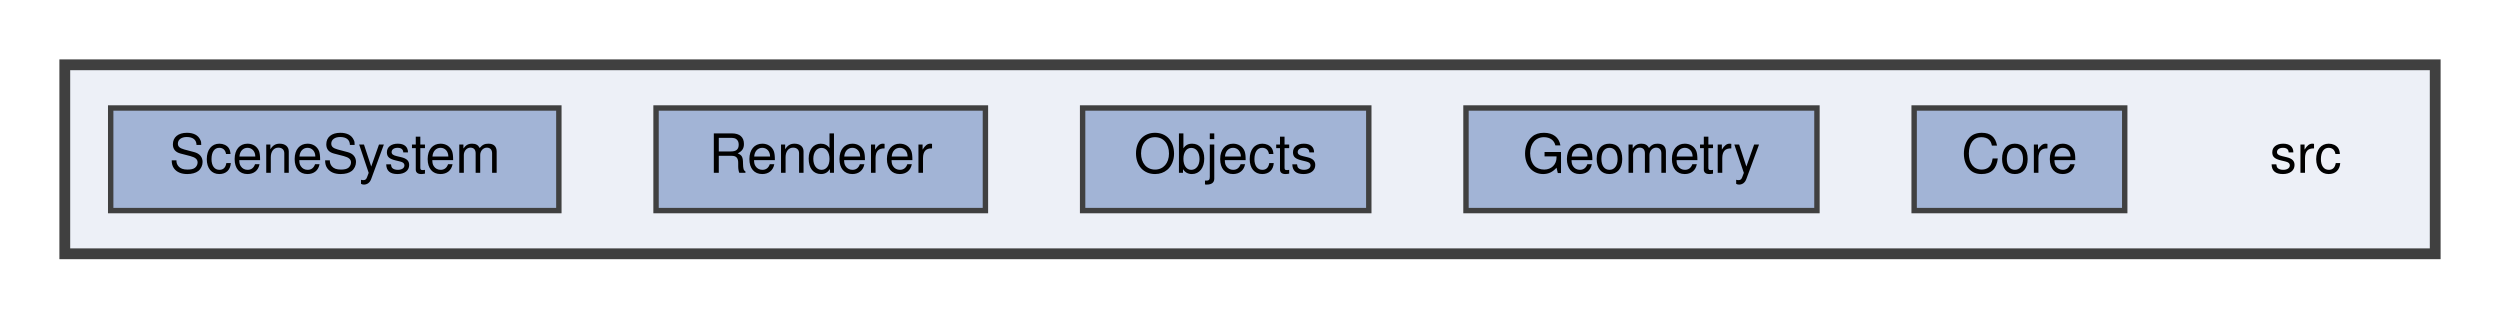
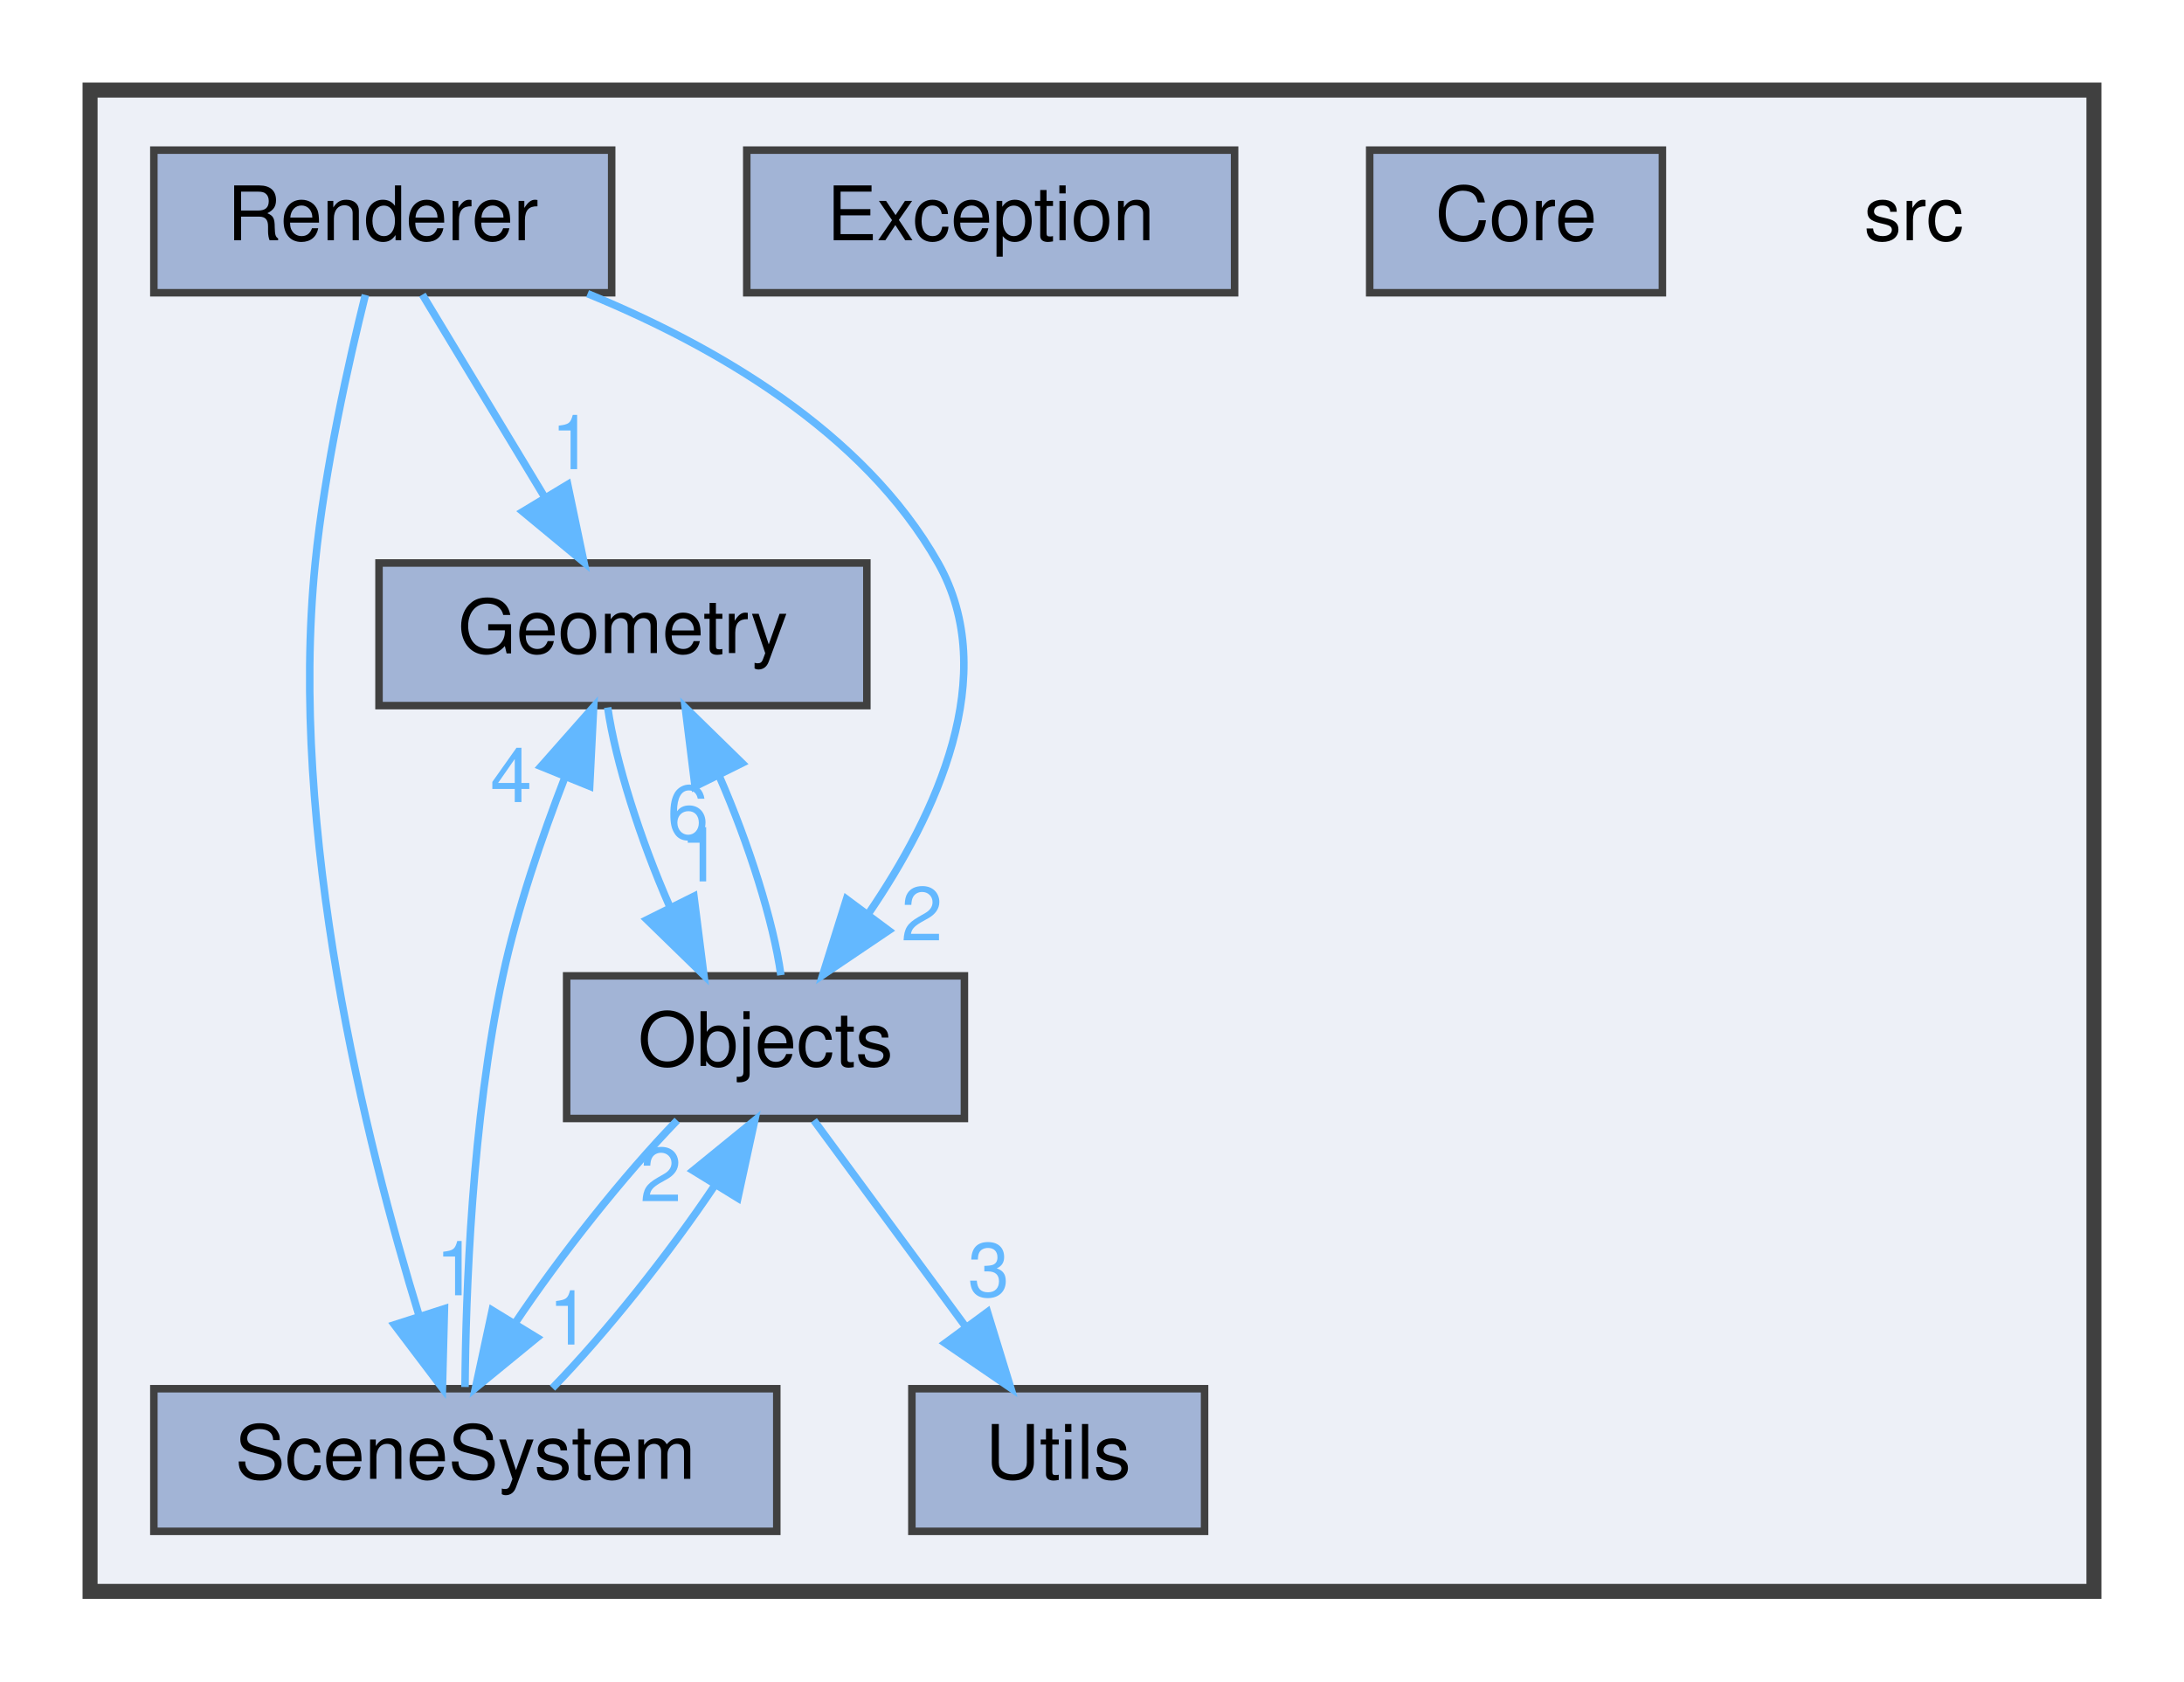
- <svg xmlns="http://www.w3.org/2000/svg" xmlns:xlink="http://www.w3.org/1999/xlink" width="463pt" height="59pt" viewBox="0.00 0.00 463.00 59.00">
-   <g id="graph0" class="graph" transform="scale(1 1) rotate(0) translate(4 55)">
+ <svg xmlns="http://www.w3.org/2000/svg" xmlns:xlink="http://www.w3.org/1999/xlink" width="291pt" height="224pt" viewBox="0.00 0.00 291.00 224.00">
+   <g id="graph0" class="graph" transform="scale(1 1) rotate(0) translate(4 220)">
    <g id="clust1" class="cluster">
      <g id="a_clust1">
        <a xlink:href="dir_68267d1309a1af8e8297ef4c3efbcdba.html" target="_top">
-           <polygon fill="#edf0f7" stroke="#404040" stroke-width="2" points="8,-8 8,-43 447,-43 447,-8 8,-8" />
+           <polygon fill="#edf0f7" stroke="#404040" stroke-width="2" points="8,-8 8,-208 275,-208 275,-8 8,-8" />
        </a>
      </g>
    </g>
    <g id="node1" class="node">
-       <text text-anchor="middle" x="423" y="-23" font-family="Helvetica,sans-Serif" font-size="10.00">src</text>
+       <text text-anchor="middle" x="251" y="-188" font-family="Helvetica,sans-Serif" font-size="10.00">src</text>
    </g>
    <g id="node2" class="node">
      <g id="a_node2">
        <a xlink:href="dir_a2f0e5642e47e7ed59fe0f0829eafb5f.html" target="_top" xlink:title="Core">
-           <polygon fill="#a2b4d6" stroke="#404040" points="389.5,-35 350.5,-35 350.5,-16 389.5,-16 389.5,-35" />
-           <text text-anchor="middle" x="370" y="-23" font-family="Helvetica,sans-Serif" font-size="10.00">Core</text>
+           <polygon fill="#a2b4d6" stroke="#404040" points="217.5,-200 178.5,-200 178.5,-181 217.5,-181 217.5,-200" />
+           <text text-anchor="middle" x="198" y="-188" font-family="Helvetica,sans-Serif" font-size="10.00">Core</text>
        </a>
      </g>
    </g>
    <g id="node3" class="node">
      <g id="a_node3">
-         <a xlink:href="dir_cae27912e177176a90175eee3a6288a5.html" target="_top" xlink:title="Geometry">
-           <polygon fill="#a2b4d6" stroke="#404040" points="332.5,-35 267.5,-35 267.5,-16 332.5,-16 332.5,-35" />
-           <text text-anchor="middle" x="300" y="-23" font-family="Helvetica,sans-Serif" font-size="10.00">Geometry</text>
+         <a xlink:href="dir_8325968175170435003107496b1cfdde.html" target="_top" xlink:title="Exception">
+           <polygon fill="#a2b4d6" stroke="#404040" points="160.5,-200 95.5,-200 95.5,-181 160.5,-181 160.5,-200" />
+           <text text-anchor="middle" x="128" y="-188" font-family="Helvetica,sans-Serif" font-size="10.00">Exception</text>
        </a>
      </g>
    </g>
    <g id="node4" class="node">
      <g id="a_node4">
-         <a xlink:href="dir_55b41fb77a5097913bc464fb6a145e9c.html" target="_top" xlink:title="Objects">
-           <polygon fill="#a2b4d6" stroke="#404040" points="249.5,-35 196.5,-35 196.5,-16 249.5,-16 249.5,-35" />
-           <text text-anchor="middle" x="223" y="-23" font-family="Helvetica,sans-Serif" font-size="10.00">Objects</text>
+         <a xlink:href="dir_cae27912e177176a90175eee3a6288a5.html" target="_top" xlink:title="Geometry">
+           <polygon fill="#a2b4d6" stroke="#404040" points="111.5,-145 46.5,-145 46.5,-126 111.5,-126 111.5,-145" />
+           <text text-anchor="middle" x="79" y="-133" font-family="Helvetica,sans-Serif" font-size="10.00">Geometry</text>
        </a>
      </g>
    </g>
    <g id="node5" class="node">
      <g id="a_node5">
-         <a xlink:href="dir_c9841dba4aafcad4bcaa301bc8bfa1b1.html" target="_top" xlink:title="Renderer">
-           <polygon fill="#a2b4d6" stroke="#404040" points="178.5,-35 117.5,-35 117.5,-16 178.5,-16 178.5,-35" />
-           <text text-anchor="middle" x="148" y="-23" font-family="Helvetica,sans-Serif" font-size="10.00">Renderer</text>
+         <a xlink:href="dir_55b41fb77a5097913bc464fb6a145e9c.html" target="_top" xlink:title="Objects">
+           <polygon fill="#a2b4d6" stroke="#404040" points="124.5,-90 71.5,-90 71.5,-71 124.5,-71 124.5,-90" />
+           <text text-anchor="middle" x="98" y="-78" font-family="Helvetica,sans-Serif" font-size="10.00">Objects</text>
        </a>
      </g>
    </g>
-     <g id="node6" class="node">
-       <g id="a_node6">
+     <g id="edge1" class="edge">
+       <g id="a_edge1">
+         <a xlink:href="dir_000006_000009.html" target="_top">
+           <path fill="none" stroke="#63b8ff" d="M76.97,-125.75C78,-118.57 81.31,-108.18 85.22,-99.27" />
+           <polygon fill="#63b8ff" stroke="#63b8ff" points="88.46,-100.6 89.79,-90.09 82.2,-97.48 88.46,-100.6" />
+         </a>
+       </g>
+       <g id="a_edge1-headlabel">
+         <a xlink:href="dir_000006_000009.html" target="_top" xlink:title="1">
+           <text text-anchor="middle" x="89.4" y="-102.58" font-family="Helvetica,sans-Serif" font-size="10.00" fill="#63b8ff">1</text>
+         </a>
+       </g>
+     </g>
+     <g id="edge4" class="edge">
+       <g id="a_edge4">
+         <a xlink:href="dir_000009_000006.html" target="_top">
+           <path fill="none" stroke="#63b8ff" d="M100.05,-90.09C99.06,-97.22 95.77,-107.6 91.87,-116.53" />
+           <polygon fill="#63b8ff" stroke="#63b8ff" points="88.61,-115.23 87.3,-125.75 94.88,-118.34 88.61,-115.23" />
+         </a>
+       </g>
+       <g id="a_edge4-headlabel">
+         <a xlink:href="dir_000009_000006.html" target="_top" xlink:title="6">
+           <text text-anchor="middle" x="87.66" y="-108.25" font-family="Helvetica,sans-Serif" font-size="10.00" fill="#63b8ff">6</text>
+         </a>
+       </g>
+     </g>
+     <g id="node7" class="node">
+       <g id="a_node7">
        <a xlink:href="dir_49f80dbd7683ed98b39c0cd73917c2a0.html" target="_top" xlink:title="SceneSystem">
          <polygon fill="#a2b4d6" stroke="#404040" points="99.5,-35 16.5,-35 16.5,-16 99.5,-16 99.5,-35" />
          <text text-anchor="middle" x="58" y="-23" font-family="Helvetica,sans-Serif" font-size="10.00">SceneSystem</text>
        </a>
      </g>
    </g>
+     <g id="edge2" class="edge">
+       <g id="a_edge2">
+         <a xlink:href="dir_000009_000021.html" target="_top">
+           <path fill="none" stroke="#63b8ff" d="M86.23,-70.75C79.12,-63.42 70.65,-52.73 64.61,-43.7" />
+           <polygon fill="#63b8ff" stroke="#63b8ff" points="67.55,-41.8 59.35,-35.09 61.58,-45.45 67.55,-41.8" />
+         </a>
+       </g>
+       <g id="a_edge2-headlabel">
+         <a xlink:href="dir_000009_000021.html" target="_top" xlink:title="1">
+           <text text-anchor="middle" x="71.85" y="-40.88" font-family="Helvetica,sans-Serif" font-size="10.00" fill="#63b8ff">1</text>
+         </a>
+       </g>
+     </g>
+     <g id="node8" class="node">
+       <g id="a_node8">
+         <a xlink:href="dir_a7363e98f9e0bdd87618633653859815.html" target="_top" xlink:title="Utils">
+           <polygon fill="#a2b4d6" stroke="#404040" points="156.5,-35 117.5,-35 117.5,-16 156.5,-16 156.5,-35" />
+           <text text-anchor="middle" x="137" y="-23" font-family="Helvetica,sans-Serif" font-size="10.00">Utils</text>
+         </a>
+       </g>
+     </g>
+     <g id="edge3" class="edge">
+       <g id="a_edge3">
+         <a xlink:href="dir_000009_000024.html" target="_top">
+           <path fill="none" stroke="#63b8ff" d="M104.44,-70.75C109.89,-63.34 117.86,-52.5 124.56,-43.41" />
+           <polygon fill="#63b8ff" stroke="#63b8ff" points="127.57,-45.22 130.68,-35.09 121.93,-41.07 127.57,-45.22" />
+         </a>
+       </g>
+       <g id="a_edge3-headlabel">
+         <a xlink:href="dir_000009_000024.html" target="_top" xlink:title="3">
+           <text text-anchor="middle" x="127.73" y="-47.3" font-family="Helvetica,sans-Serif" font-size="10.00" fill="#63b8ff">3</text>
+         </a>
+       </g>
+     </g>
+     <g id="node6" class="node">
+       <g id="a_node6">
+         <a xlink:href="dir_c9841dba4aafcad4bcaa301bc8bfa1b1.html" target="_top" xlink:title="Renderer">
+           <polygon fill="#a2b4d6" stroke="#404040" points="77.5,-200 16.5,-200 16.5,-181 77.5,-181 77.5,-200" />
+           <text text-anchor="middle" x="47" y="-188" font-family="Helvetica,sans-Serif" font-size="10.00">Renderer</text>
+         </a>
+       </g>
+     </g>
+     <g id="edge7" class="edge">
+       <g id="a_edge7">
+         <a xlink:href="dir_000018_000006.html" target="_top">
+           <path fill="none" stroke="#63b8ff" d="M52.28,-180.75C56.71,-173.42 63.16,-162.73 68.62,-153.7" />
+           <polygon fill="#63b8ff" stroke="#63b8ff" points="71.64,-155.46 73.81,-145.09 65.65,-151.84 71.64,-155.46" />
+         </a>
+       </g>
+       <g id="a_edge7-headlabel">
+         <a xlink:href="dir_000018_000006.html" target="_top" xlink:title="1">
+           <text text-anchor="middle" x="72.21" y="-157.5" font-family="Helvetica,sans-Serif" font-size="10.00" fill="#63b8ff">1</text>
+         </a>
+       </g>
+     </g>
+     <g id="edge6" class="edge">
+       <g id="a_edge6">
+         <a xlink:href="dir_000018_000009.html" target="_top">
+           <path fill="none" stroke="#63b8ff" d="M74.29,-180.88C91,-174.03 111.04,-162.62 121,-145 129.44,-130.07 120.73,-111.48 111.71,-98.28" />
+           <polygon fill="#63b8ff" stroke="#63b8ff" points="114.41,-96.04 105.62,-90.11 108.79,-100.22 114.41,-96.04" />
+         </a>
+       </g>
+       <g id="a_edge6-headlabel">
+         <a xlink:href="dir_000018_000009.html" target="_top" xlink:title="2">
+           <text text-anchor="middle" x="118.83" y="-94.72" font-family="Helvetica,sans-Serif" font-size="10.00" fill="#63b8ff">2</text>
+         </a>
+       </g>
+     </g>
+     <g id="edge5" class="edge">
+       <g id="a_edge5">
+         <a xlink:href="dir_000018_000021.html" target="_top">
+           <path fill="none" stroke="#63b8ff" d="M44.68,-180.71C42.46,-171.79 39.26,-157.55 38,-145 34.41,-109.16 44.76,-67.76 51.88,-44.6" />
+           <polygon fill="#63b8ff" stroke="#63b8ff" points="55.22,-45.66 54.95,-35.07 48.55,-43.52 55.22,-45.66" />
+         </a>
+       </g>
+       <g id="a_edge5-headlabel">
+         <a xlink:href="dir_000018_000021.html" target="_top" xlink:title="1">
+           <text text-anchor="middle" x="56.82" y="-47.45" font-family="Helvetica,sans-Serif" font-size="10.00" fill="#63b8ff">1</text>
+         </a>
+       </g>
+     </g>
+     <g id="edge9" class="edge">
+       <g id="a_edge9">
+         <a xlink:href="dir_000021_000006.html" target="_top">
+           <path fill="none" stroke="#63b8ff" d="M57.96,-35.23C58.06,-47.57 58.86,-70.76 63,-90 64.92,-98.93 68.19,-108.5 71.28,-116.47" />
+           <polygon fill="#63b8ff" stroke="#63b8ff" points="68.08,-117.9 75.1,-125.84 74.57,-115.26 68.08,-117.9" />
+         </a>
+       </g>
+       <g id="a_edge9-headlabel">
+         <a xlink:href="dir_000021_000006.html" target="_top" xlink:title="4">
+           <text text-anchor="middle" x="64.1" y="-113.15" font-family="Helvetica,sans-Serif" font-size="10.00" fill="#63b8ff">4</text>
+         </a>
+       </g>
+     </g>
+     <g id="edge8" class="edge">
+       <g id="a_edge8">
+         <a xlink:href="dir_000021_000009.html" target="_top">
+           <path fill="none" stroke="#63b8ff" d="M69.61,-35.09C76.7,-42.37 85.18,-53.04 91.25,-62.1" />
+           <polygon fill="#63b8ff" stroke="#63b8ff" points="88.35,-64.06 96.56,-70.75 94.31,-60.39 88.35,-64.06" />
+         </a>
+       </g>
+       <g id="a_edge8-headlabel">
+         <a xlink:href="dir_000021_000009.html" target="_top" xlink:title="2">
+           <text text-anchor="middle" x="84.05" y="-59.98" font-family="Helvetica,sans-Serif" font-size="10.00" fill="#63b8ff">2</text>
+         </a>
+       </g>
+     </g>
  </g>
</svg>
